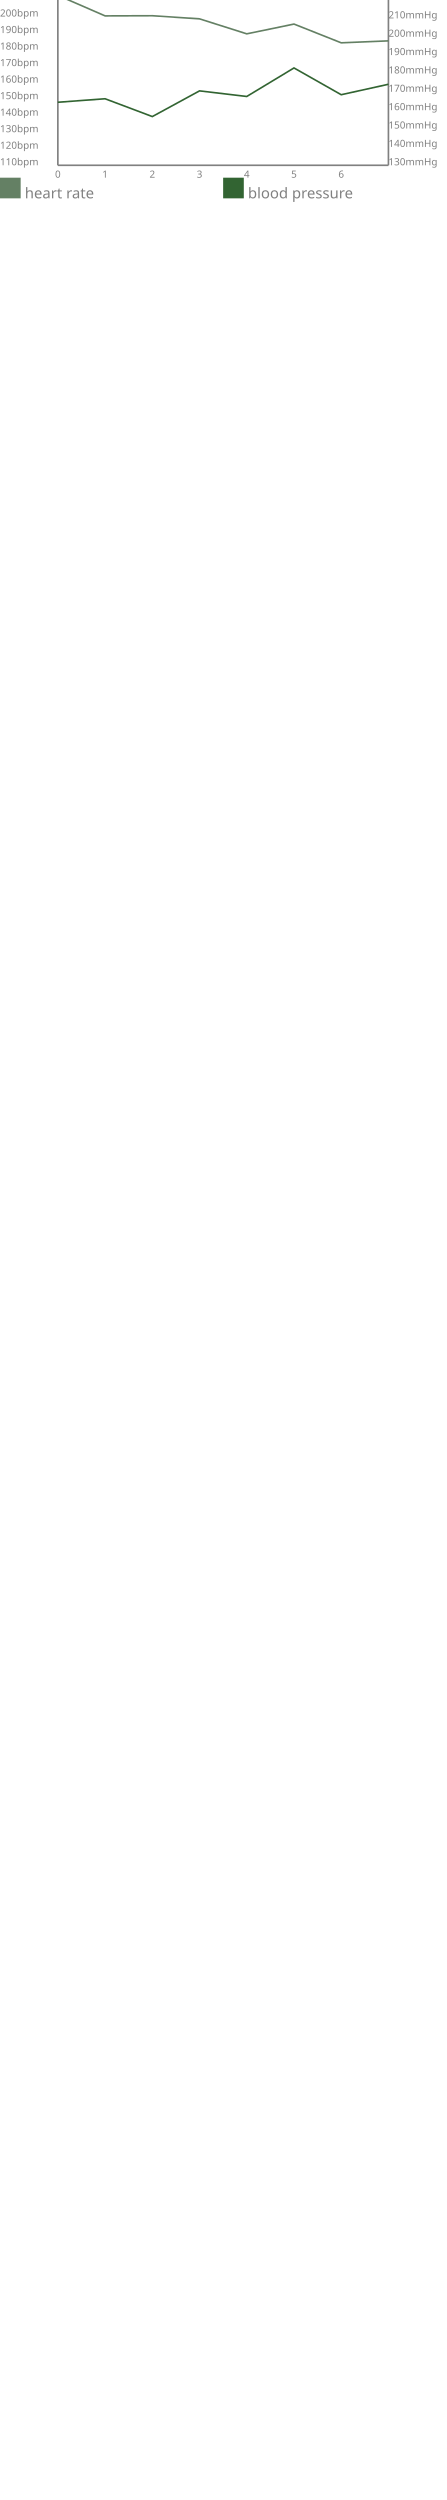
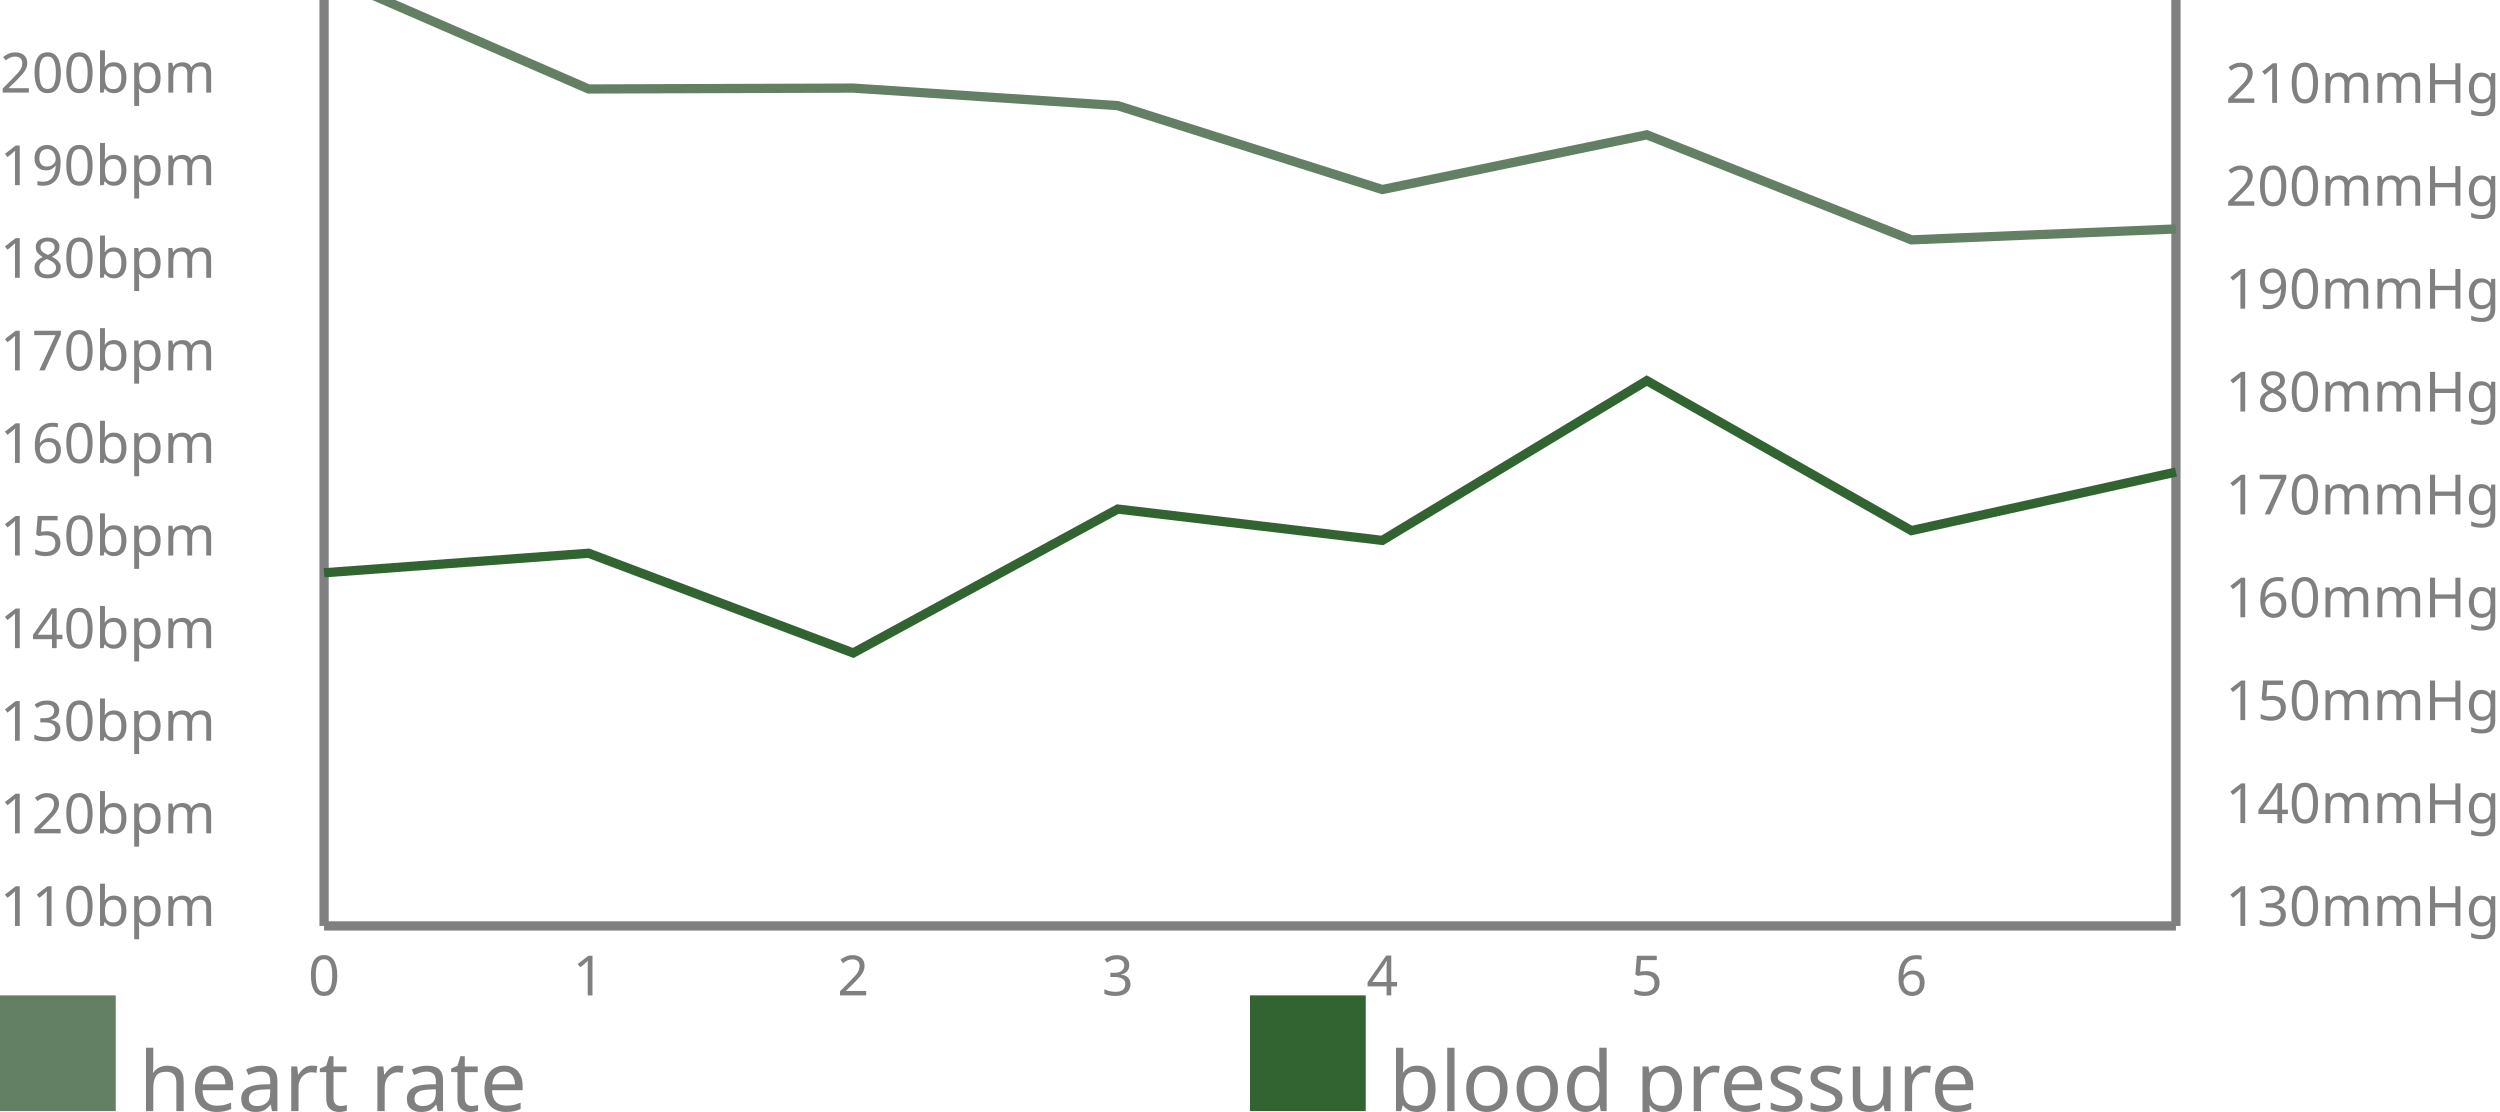
- <svg xmlns="http://www.w3.org/2000/svg" width="540" height="3025" id="svg2" version="1.1">
+ <svg xmlns="http://www.w3.org/2000/svg" width="540" height="240" id="svg2" version="1.1">
  <text x="70.0" y="215" font-family="sans-serif" font-size="12" text-anchor="middle" fill="grey">0</text>
  <text x="127.143" y="215" font-family="sans-serif" font-size="12" text-anchor="middle" fill="grey">1</text>
  <text x="184.286" y="215" font-family="sans-serif" font-size="12" text-anchor="middle" fill="grey">2</text>
  <text x="241.429" y="215" font-family="sans-serif" font-size="12" text-anchor="middle" fill="grey">3</text>
  <text x="298.571" y="215" font-family="sans-serif" font-size="12" text-anchor="middle" fill="grey">4</text>
  <text x="355.714" y="215" font-family="sans-serif" font-size="12" text-anchor="middle" fill="grey">5</text>
  <text x="412.857" y="215" font-family="sans-serif" font-size="12" text-anchor="middle" fill="grey">6</text>
  <line stroke="grey" stroke-width="2" fill="None" x1="70" x2="470" y1="200" y2="200" />
  <line stroke="grey" stroke-width="2" fill="None" x1="70" x2="70" y1="0" y2="200" />
  <line stroke="grey" stroke-width="2" fill="None" x1="470" x2="470" y1="0" y2="200" />
  <text x="0" y="20.0" font-family="sans-serif" font-size="12" text-anchor="start" fill="grey">200bpm</text>
  <text x="0" y="40.0" font-family="sans-serif" font-size="12" text-anchor="start" fill="grey">190bpm</text>
  <text x="0" y="60.0" font-family="sans-serif" font-size="12" text-anchor="start" fill="grey">180bpm</text>
  <text x="0" y="80.0" font-family="sans-serif" font-size="12" text-anchor="start" fill="grey">170bpm</text>
  <text x="0" y="100.0" font-family="sans-serif" font-size="12" text-anchor="start" fill="grey">160bpm</text>
  <text x="0" y="120.0" font-family="sans-serif" font-size="12" text-anchor="start" fill="grey">150bpm</text>
  <text x="0" y="140.0" font-family="sans-serif" font-size="12" text-anchor="start" fill="grey">140bpm</text>
  <text x="0" y="160.0" font-family="sans-serif" font-size="12" text-anchor="start" fill="grey">130bpm</text>
  <text x="0" y="180.0" font-family="sans-serif" font-size="12" text-anchor="start" fill="grey">120bpm</text>
  <text x="0" y="200.0" font-family="sans-serif" font-size="12" text-anchor="start" fill="grey">110bpm</text>
  <path stroke="#648064" stroke-width="2" fill="None" d="M70.00 -5.60L127.14 19.22L184.29 19.03L241.43 22.82L298.57 40.94L355.71 29.12L412.86 51.81L470.00 49.45" />
-   <text x="470" y="22.222" font-family="sans-serif" font-size="12" text-anchor="start" fill="grey">210mmHg</text>
-   <text x="470" y="44.444" font-family="sans-serif" font-size="12" text-anchor="start" fill="grey">200mmHg</text>
-   <text x="470" y="66.667" font-family="sans-serif" font-size="12" text-anchor="start" fill="grey">190mmHg</text>
-   <text x="470" y="88.889" font-family="sans-serif" font-size="12" text-anchor="start" fill="grey">180mmHg</text>
-   <text x="470" y="111.111" font-family="sans-serif" font-size="12" text-anchor="start" fill="grey">170mmHg</text>
-   <text x="470" y="133.333" font-family="sans-serif" font-size="12" text-anchor="start" fill="grey">160mmHg</text>
-   <text x="470" y="155.556" font-family="sans-serif" font-size="12" text-anchor="start" fill="grey">150mmHg</text>
-   <text x="470" y="177.778" font-family="sans-serif" font-size="12" text-anchor="start" fill="grey">140mmHg</text>
-   <text x="470" y="200.0" font-family="sans-serif" font-size="12" text-anchor="start" fill="grey">130mmHg</text>
+   <text x="540" y="22.222" font-family="sans-serif" font-size="12" text-anchor="end" fill="grey">210mmHg</text>
+   <text x="540" y="44.444" font-family="sans-serif" font-size="12" text-anchor="end" fill="grey">200mmHg</text>
+   <text x="540" y="66.667" font-family="sans-serif" font-size="12" text-anchor="end" fill="grey">190mmHg</text>
+   <text x="540" y="88.889" font-family="sans-serif" font-size="12" text-anchor="end" fill="grey">180mmHg</text>
+   <text x="540" y="111.111" font-family="sans-serif" font-size="12" text-anchor="end" fill="grey">170mmHg</text>
+   <text x="540" y="133.333" font-family="sans-serif" font-size="12" text-anchor="end" fill="grey">160mmHg</text>
+   <text x="540" y="155.556" font-family="sans-serif" font-size="12" text-anchor="end" fill="grey">150mmHg</text>
+   <text x="540" y="177.778" font-family="sans-serif" font-size="12" text-anchor="end" fill="grey">140mmHg</text>
+   <text x="540" y="200.0" font-family="sans-serif" font-size="12" text-anchor="end" fill="grey">130mmHg</text>
  <path stroke="#326432" stroke-width="2" fill="None" d="M70.00 123.72L127.14 119.50L184.29 141.04L241.43 109.96L298.57 116.73L355.71 82.22L412.86 114.61L470.00 101.96" />
  <rect stroke="0" stroke-width="0" fill="#648064" x="0.00" y="215.00" width="25.00" height="25.00" rx="0.00" ry="0.00" />
  <text x="30.0" y="240" font-family="sans-serif" font-size="18.0" text-anchor="start" fill="grey">heart rate</text>
  <rect stroke="0" stroke-width="0" fill="#326432" x="270.00" y="215.00" width="25.00" height="25.00" rx="0.00" ry="0.00" />
  <text x="300.0" y="240" font-family="sans-serif" font-size="18.0" text-anchor="start" fill="grey">blood pressure</text>
</svg>
